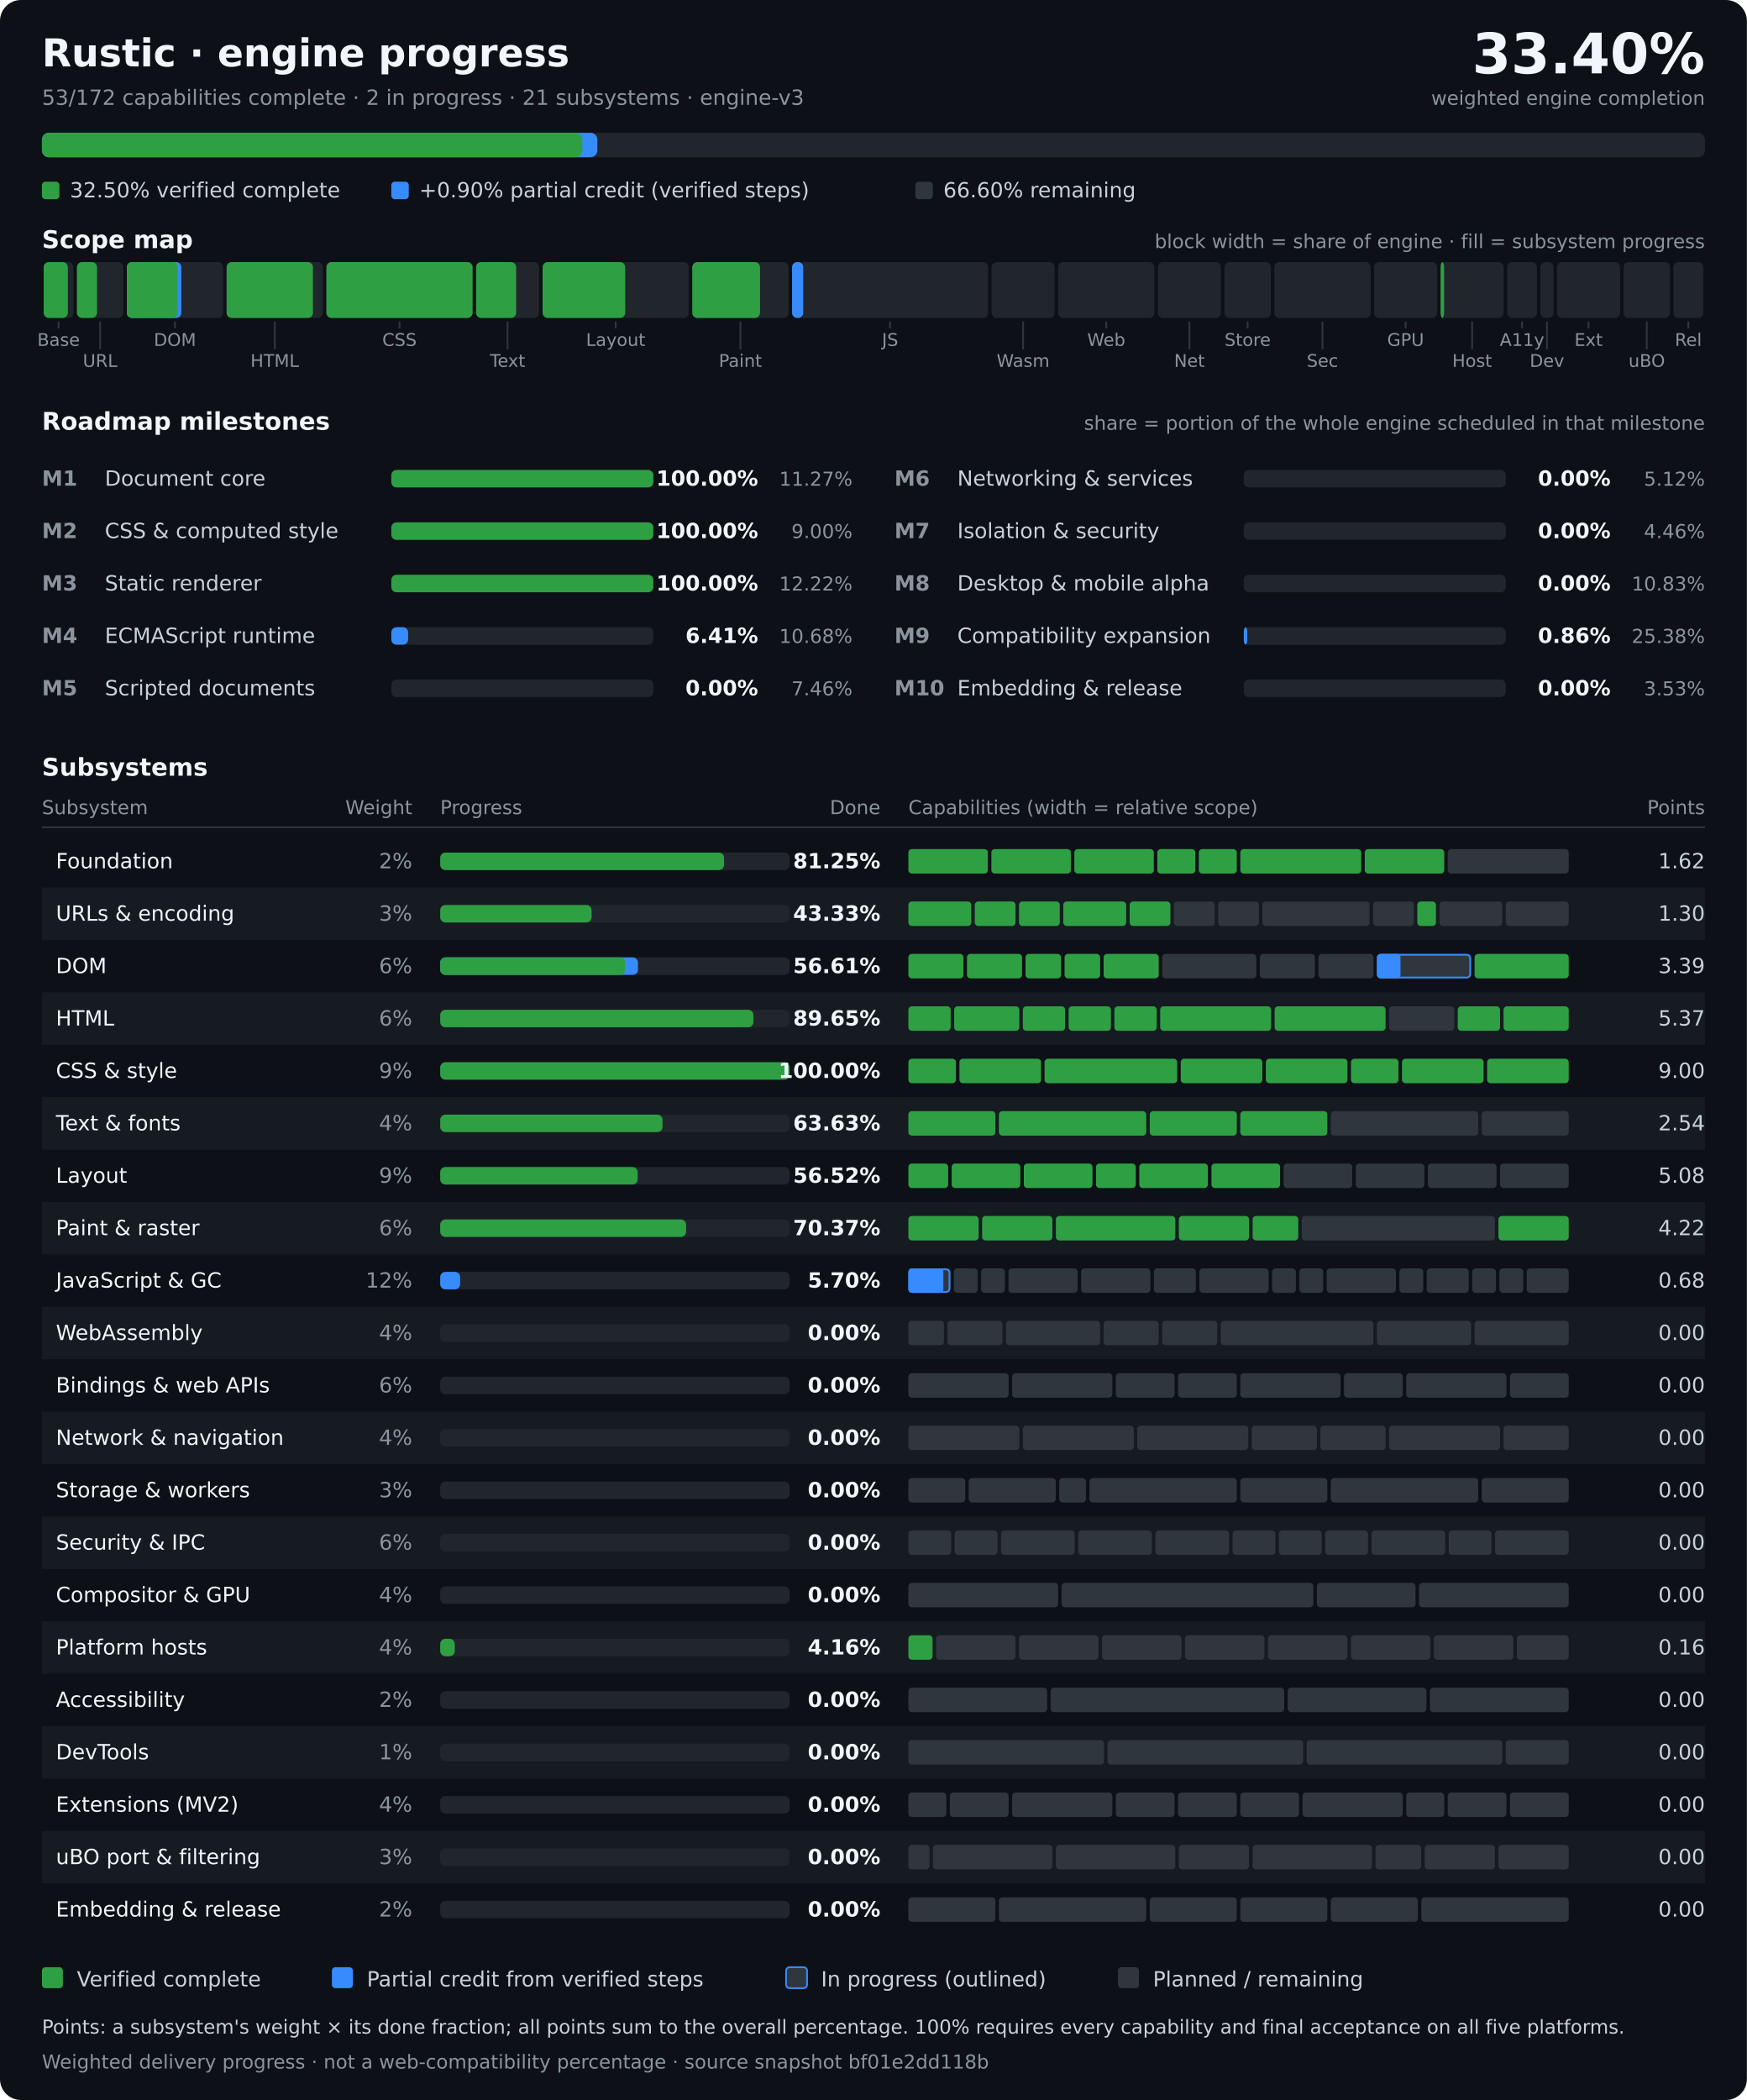
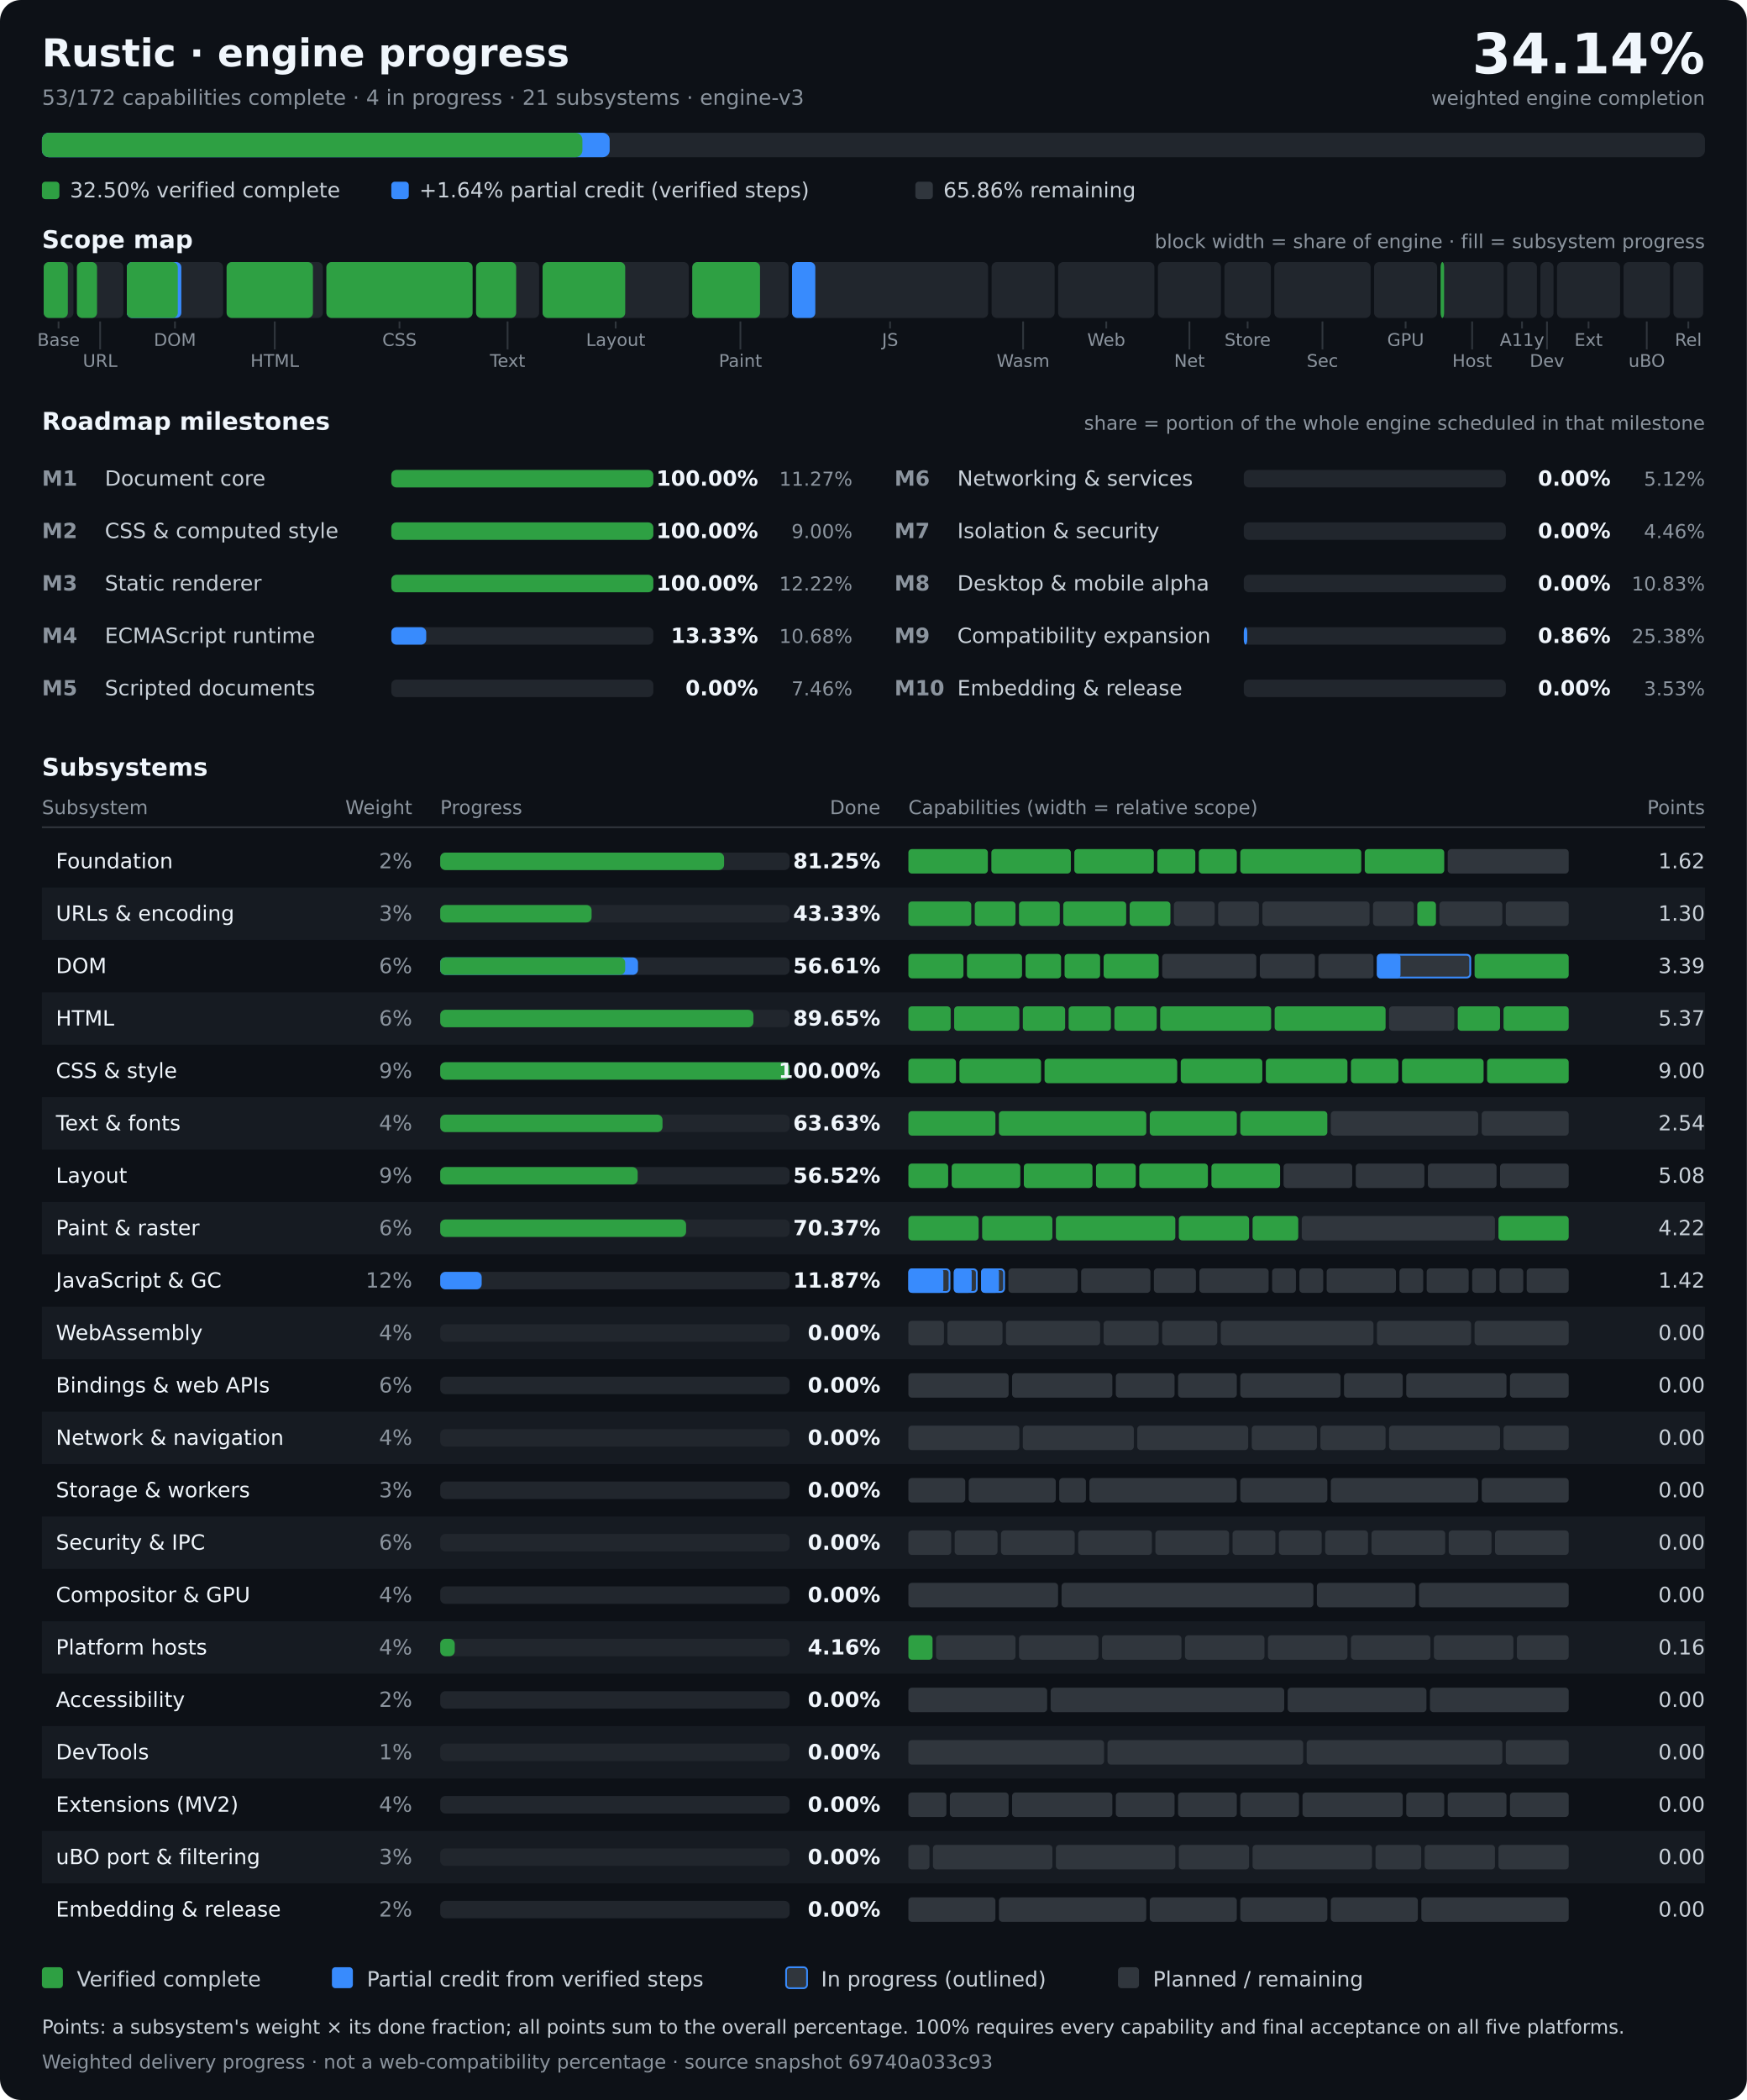
<svg xmlns="http://www.w3.org/2000/svg" width="1000" height="1202" viewBox="0 0 1000 1202" role="img" aria-labelledby="title desc">
  <rect width="1000" height="1202" rx="12" fill="#0d1117" />
  <g font-family="DejaVu Sans,Arial,sans-serif">
    <text x="24.00" y="38" fill="#f0f6fc" font-size="22" font-weight="700">Rustic · engine progress</text>
-     <text x="24.00" y="60" fill="#8b949e" font-size="12">53/172 capabilities complete · 2 in progress · 21 subsystems · engine-v3</text>
-     <text x="976.00" y="42" fill="#f0f6fc" font-size="32" text-anchor="end" font-weight="700">33.40%</text>
+     <text x="24.00" y="60" fill="#8b949e" font-size="12">53/172 capabilities complete · 4 in progress · 21 subsystems · engine-v3</text>
+     <text x="976.00" y="42" fill="#f0f6fc" font-size="32" text-anchor="end" font-weight="700">34.14%</text>
    <text x="976.00" y="60" fill="#8b949e" font-size="11" text-anchor="end">weighted engine completion</text>
    <rect x="24.00" y="76" width="952.00" height="14" rx="4" fill="#21262d" />
-     <rect x="24.00" y="76" width="317.97" height="14" rx="4" fill="#388bfd" />
+     <rect x="24.00" y="76" width="325.01" height="14" rx="4" fill="#388bfd" />
    <rect x="24.00" y="76" width="309.40" height="14" rx="4" fill="#2ea043" />
    <rect x="24" y="104" width="10" height="10" rx="2" fill="#2ea043" />
    <text x="40.00" y="113" fill="#c9d1d9" font-size="12">32.50% verified complete</text>
    <rect x="224" y="104" width="10" height="10" rx="2" fill="#388bfd" />
-     <text x="240.00" y="113" fill="#c9d1d9" font-size="12">+0.90% partial credit (verified steps)</text>
+     <text x="240.00" y="113" fill="#c9d1d9" font-size="12">+1.64% partial credit (verified steps)</text>
    <rect x="524" y="104" width="10" height="10" rx="2" fill="#30363d" />
-     <text x="540.00" y="113" fill="#c9d1d9" font-size="12">66.60% remaining</text>
+     <text x="540.00" y="113" fill="#c9d1d9" font-size="12">65.86% remaining</text>
    <text x="24.00" y="142" fill="#f0f6fc" font-size="14" font-weight="600">Scope map</text>
    <text x="976.00" y="142" fill="#8b949e" font-size="11" text-anchor="end">block width = share of engine · fill = subsystem progress</text>
    <g>
      <rect x="25.00" y="150" width="17.04" height="32" rx="3" fill="#21262d" />
      <rect x="25.00" y="150" width="13.84" height="32" rx="3" fill="#2ea043" />
      <rect x="33.02" y="184" width="1" height="4" fill="#30363d" />
      <text x="33.52" y="198" fill="#8b949e" font-size="10" text-anchor="middle">Base</text>
    </g>
    <g>
      <rect x="44.04" y="150" width="26.56" height="32" rx="3" fill="#21262d" />
      <rect x="44.04" y="150" width="11.51" height="32" rx="3" fill="#2ea043" />
      <rect x="56.82" y="184" width="1" height="16" fill="#30363d" />
      <text x="57.32" y="210" fill="#8b949e" font-size="10" text-anchor="middle">URL</text>
    </g>
    <g>
      <rect x="72.60" y="150" width="55.12" height="32" rx="3" fill="#21262d" />
      <rect x="72.60" y="150" width="31.20" height="32" rx="3" fill="#388bfd" />
      <rect x="72.60" y="150" width="29.18" height="32" rx="3" fill="#2ea043" />
      <rect x="99.66" y="184" width="1" height="4" fill="#30363d" />
      <text x="100.16" y="198" fill="#8b949e" font-size="10" text-anchor="middle">DOM</text>
    </g>
    <g>
      <rect x="129.72" y="150" width="55.12" height="32" rx="3" fill="#21262d" />
      <rect x="129.72" y="150" width="49.42" height="32" rx="3" fill="#2ea043" />
      <rect x="156.78" y="184" width="1" height="16" fill="#30363d" />
      <text x="157.28" y="210" fill="#8b949e" font-size="10" text-anchor="middle">HTML</text>
    </g>
    <g>
      <rect x="186.84" y="150" width="83.68" height="32" rx="3" fill="#21262d" />
      <rect x="186.84" y="150" width="83.68" height="32" rx="3" fill="#2ea043" />
      <rect x="228.18" y="184" width="1" height="4" fill="#30363d" />
      <text x="228.68" y="198" fill="#8b949e" font-size="10" text-anchor="middle">CSS</text>
    </g>
    <g>
      <rect x="272.52" y="150" width="36.08" height="32" rx="3" fill="#21262d" />
      <rect x="272.52" y="150" width="22.96" height="32" rx="3" fill="#2ea043" />
      <rect x="290.06" y="184" width="1" height="16" fill="#30363d" />
      <text x="290.56" y="210" fill="#8b949e" font-size="10" text-anchor="middle">Text</text>
    </g>
    <g>
      <rect x="310.60" y="150" width="83.68" height="32" rx="3" fill="#21262d" />
      <rect x="310.60" y="150" width="47.30" height="32" rx="3" fill="#2ea043" />
      <rect x="351.94" y="184" width="1" height="4" fill="#30363d" />
      <text x="352.44" y="198" fill="#8b949e" font-size="10" text-anchor="middle">Layout</text>
    </g>
    <g>
      <rect x="396.28" y="150" width="55.12" height="32" rx="3" fill="#21262d" />
      <rect x="396.28" y="150" width="38.79" height="32" rx="3" fill="#2ea043" />
      <rect x="423.34" y="184" width="1" height="16" fill="#30363d" />
      <text x="423.84" y="210" fill="#8b949e" font-size="10" text-anchor="middle">Paint</text>
    </g>
    <g>
      <rect x="453.40" y="150" width="112.24" height="32" rx="3" fill="#21262d" />
-       <rect x="453.40" y="150" width="6.40" height="32" rx="3" fill="#388bfd" />
+       <rect x="453.40" y="150" width="13.32" height="32" rx="3" fill="#388bfd" />
      <rect x="509.02" y="184" width="1" height="4" fill="#30363d" />
      <text x="509.52" y="198" fill="#8b949e" font-size="10" text-anchor="middle">JS</text>
    </g>
    <g>
      <rect x="567.64" y="150" width="36.08" height="32" rx="3" fill="#21262d" />
      <rect x="585.18" y="184" width="1" height="16" fill="#30363d" />
      <text x="585.68" y="210" fill="#8b949e" font-size="10" text-anchor="middle">Wasm</text>
    </g>
    <g>
      <rect x="605.72" y="150" width="55.12" height="32" rx="3" fill="#21262d" />
      <rect x="632.78" y="184" width="1" height="4" fill="#30363d" />
      <text x="633.28" y="198" fill="#8b949e" font-size="10" text-anchor="middle">Web</text>
    </g>
    <g>
      <rect x="662.84" y="150" width="36.08" height="32" rx="3" fill="#21262d" />
      <rect x="680.38" y="184" width="1" height="16" fill="#30363d" />
      <text x="680.88" y="210" fill="#8b949e" font-size="10" text-anchor="middle">Net</text>
    </g>
    <g>
      <rect x="700.92" y="150" width="26.56" height="32" rx="3" fill="#21262d" />
      <rect x="713.70" y="184" width="1" height="4" fill="#30363d" />
      <text x="714.20" y="198" fill="#8b949e" font-size="10" text-anchor="middle">Store</text>
    </g>
    <g>
      <rect x="729.48" y="150" width="55.12" height="32" rx="3" fill="#21262d" />
      <rect x="756.54" y="184" width="1" height="16" fill="#30363d" />
      <text x="757.04" y="210" fill="#8b949e" font-size="10" text-anchor="middle">Sec</text>
    </g>
    <g>
      <rect x="786.60" y="150" width="36.08" height="32" rx="3" fill="#21262d" />
      <rect x="804.14" y="184" width="1" height="4" fill="#30363d" />
      <text x="804.64" y="198" fill="#8b949e" font-size="10" text-anchor="middle">GPU</text>
    </g>
    <g>
      <rect x="824.68" y="150" width="36.08" height="32" rx="3" fill="#21262d" />
      <rect x="824.68" y="150" width="2.00" height="32" rx="3" fill="#2ea043" />
      <rect x="842.22" y="184" width="1" height="16" fill="#30363d" />
      <text x="842.72" y="210" fill="#8b949e" font-size="10" text-anchor="middle">Host</text>
    </g>
    <g>
      <rect x="862.76" y="150" width="17.04" height="32" rx="3" fill="#21262d" />
      <rect x="870.78" y="184" width="1" height="4" fill="#30363d" />
      <text x="871.28" y="198" fill="#8b949e" font-size="10" text-anchor="middle">A11y</text>
    </g>
    <g>
      <rect x="881.80" y="150" width="7.52" height="32" rx="3" fill="#21262d" />
      <rect x="885.06" y="184" width="1" height="16" fill="#30363d" />
      <text x="885.56" y="210" fill="#8b949e" font-size="10" text-anchor="middle">Dev</text>
    </g>
    <g>
      <rect x="891.32" y="150" width="36.08" height="32" rx="3" fill="#21262d" />
      <rect x="908.86" y="184" width="1" height="4" fill="#30363d" />
      <text x="909.36" y="198" fill="#8b949e" font-size="10" text-anchor="middle">Ext</text>
    </g>
    <g>
      <rect x="929.40" y="150" width="26.56" height="32" rx="3" fill="#21262d" />
      <rect x="942.18" y="184" width="1" height="16" fill="#30363d" />
      <text x="942.68" y="210" fill="#8b949e" font-size="10" text-anchor="middle">uBO</text>
    </g>
    <g>
      <rect x="957.96" y="150" width="17.04" height="32" rx="3" fill="#21262d" />
      <rect x="965.98" y="184" width="1" height="4" fill="#30363d" />
      <text x="966.48" y="198" fill="#8b949e" font-size="10" text-anchor="middle">Rel</text>
    </g>
    <text x="24.00" y="246" fill="#f0f6fc" font-size="14" font-weight="600">Roadmap milestones</text>
    <text x="976.00" y="246" fill="#8b949e" font-size="11" text-anchor="end">share = portion of the whole engine scheduled in that milestone</text>
    <g>
      <text x="24.00" y="278" fill="#8b949e" font-size="12" font-weight="600">M1</text>
      <text x="60.00" y="278" fill="#c9d1d9" font-size="12">Document core</text>
      <rect x="224.00" y="269" width="150.00" height="10" rx="3" fill="#21262d" />
      <rect x="224.00" y="269" width="150.00" height="10" rx="3" fill="#2ea043" />
      <text x="434.00" y="278" fill="#f0f6fc" font-size="12" text-anchor="end" font-weight="600">100.00%</text>
      <text x="488.00" y="278" fill="#8b949e" font-size="11" text-anchor="end">11.27%</text>
    </g>
    <g>
      <text x="24.00" y="308" fill="#8b949e" font-size="12" font-weight="600">M2</text>
      <text x="60.00" y="308" fill="#c9d1d9" font-size="12">CSS &amp; computed style</text>
      <rect x="224.00" y="299" width="150.00" height="10" rx="3" fill="#21262d" />
      <rect x="224.00" y="299" width="150.00" height="10" rx="3" fill="#2ea043" />
      <text x="434.00" y="308" fill="#f0f6fc" font-size="12" text-anchor="end" font-weight="600">100.00%</text>
      <text x="488.00" y="308" fill="#8b949e" font-size="11" text-anchor="end">9.00%</text>
    </g>
    <g>
      <text x="24.00" y="338" fill="#8b949e" font-size="12" font-weight="600">M3</text>
      <text x="60.00" y="338" fill="#c9d1d9" font-size="12">Static renderer</text>
      <rect x="224.00" y="329" width="150.00" height="10" rx="3" fill="#21262d" />
      <rect x="224.00" y="329" width="150.00" height="10" rx="3" fill="#2ea043" />
      <text x="434.00" y="338" fill="#f0f6fc" font-size="12" text-anchor="end" font-weight="600">100.00%</text>
      <text x="488.00" y="338" fill="#8b949e" font-size="11" text-anchor="end">12.22%</text>
    </g>
    <g>
      <text x="24.00" y="368" fill="#8b949e" font-size="12" font-weight="600">M4</text>
      <text x="60.00" y="368" fill="#c9d1d9" font-size="12">ECMAScript runtime</text>
      <rect x="224.00" y="359" width="150.00" height="10" rx="3" fill="#21262d" />
-       <rect x="224.00" y="359" width="9.62" height="10" rx="3" fill="#388bfd" />
-       <text x="434.00" y="368" fill="#f0f6fc" font-size="12" text-anchor="end" font-weight="600">6.41%</text>
+       <rect x="224.00" y="359" width="20.00" height="10" rx="3" fill="#388bfd" />
+       <text x="434.00" y="368" fill="#f0f6fc" font-size="12" text-anchor="end" font-weight="600">13.33%</text>
      <text x="488.00" y="368" fill="#8b949e" font-size="11" text-anchor="end">10.68%</text>
    </g>
    <g>
      <text x="24.00" y="398" fill="#8b949e" font-size="12" font-weight="600">M5</text>
      <text x="60.00" y="398" fill="#c9d1d9" font-size="12">Scripted documents</text>
      <rect x="224.00" y="389" width="150.00" height="10" rx="3" fill="#21262d" />
      <text x="434.00" y="398" fill="#f0f6fc" font-size="12" text-anchor="end" font-weight="600">0.00%</text>
      <text x="488.00" y="398" fill="#8b949e" font-size="11" text-anchor="end">7.46%</text>
    </g>
    <g>
      <text x="512.00" y="278" fill="#8b949e" font-size="12" font-weight="600">M6</text>
      <text x="548.00" y="278" fill="#c9d1d9" font-size="12">Networking &amp; services</text>
      <rect x="712.00" y="269" width="150.00" height="10" rx="3" fill="#21262d" />
      <text x="922.00" y="278" fill="#f0f6fc" font-size="12" text-anchor="end" font-weight="600">0.00%</text>
      <text x="976.00" y="278" fill="#8b949e" font-size="11" text-anchor="end">5.12%</text>
    </g>
    <g>
      <text x="512.00" y="308" fill="#8b949e" font-size="12" font-weight="600">M7</text>
      <text x="548.00" y="308" fill="#c9d1d9" font-size="12">Isolation &amp; security</text>
      <rect x="712.00" y="299" width="150.00" height="10" rx="3" fill="#21262d" />
      <text x="922.00" y="308" fill="#f0f6fc" font-size="12" text-anchor="end" font-weight="600">0.00%</text>
      <text x="976.00" y="308" fill="#8b949e" font-size="11" text-anchor="end">4.46%</text>
    </g>
    <g>
      <text x="512.00" y="338" fill="#8b949e" font-size="12" font-weight="600">M8</text>
      <text x="548.00" y="338" fill="#c9d1d9" font-size="12">Desktop &amp; mobile alpha</text>
      <rect x="712.00" y="329" width="150.00" height="10" rx="3" fill="#21262d" />
      <text x="922.00" y="338" fill="#f0f6fc" font-size="12" text-anchor="end" font-weight="600">0.00%</text>
      <text x="976.00" y="338" fill="#8b949e" font-size="11" text-anchor="end">10.83%</text>
    </g>
    <g>
      <text x="512.00" y="368" fill="#8b949e" font-size="12" font-weight="600">M9</text>
      <text x="548.00" y="368" fill="#c9d1d9" font-size="12">Compatibility expansion</text>
      <rect x="712.00" y="359" width="150.00" height="10" rx="3" fill="#21262d" />
      <rect x="712.00" y="359" width="2.00" height="10" rx="3" fill="#388bfd" />
      <text x="922.00" y="368" fill="#f0f6fc" font-size="12" text-anchor="end" font-weight="600">0.86%</text>
      <text x="976.00" y="368" fill="#8b949e" font-size="11" text-anchor="end">25.38%</text>
    </g>
    <g>
      <text x="512.00" y="398" fill="#8b949e" font-size="12" font-weight="600">M10</text>
      <text x="548.00" y="398" fill="#c9d1d9" font-size="12">Embedding &amp; release</text>
      <rect x="712.00" y="389" width="150.00" height="10" rx="3" fill="#21262d" />
      <text x="922.00" y="398" fill="#f0f6fc" font-size="12" text-anchor="end" font-weight="600">0.00%</text>
      <text x="976.00" y="398" fill="#8b949e" font-size="11" text-anchor="end">3.53%</text>
    </g>
    <text x="24.00" y="444" fill="#f0f6fc" font-size="14" font-weight="600">Subsystems</text>
    <text x="24.00" y="466" fill="#8b949e" font-size="11">Subsystem</text>
    <text x="236.00" y="466" fill="#8b949e" font-size="11" text-anchor="end">Weight</text>
    <text x="252.00" y="466" fill="#8b949e" font-size="11">Progress</text>
    <text x="504.00" y="466" fill="#8b949e" font-size="11" text-anchor="end">Done</text>
    <text x="520.00" y="466" fill="#8b949e" font-size="11">Capabilities (width = relative scope)</text>
    <text x="976.00" y="466" fill="#8b949e" font-size="11" text-anchor="end">Points</text>
    <rect x="24" y="473" width="952" height="1" fill="#30363d" />
    <g>
      <text x="32.00" y="497" fill="#f0f6fc" font-size="12">Foundation</text>
      <text x="236.00" y="497" fill="#8b949e" font-size="12" text-anchor="end">2%</text>
      <rect x="252.00" y="488" width="200.00" height="10" rx="3" fill="#21262d" />
      <rect x="252.00" y="488" width="162.50" height="10" rx="3" fill="#2ea043" />
      <text x="504.00" y="497" fill="#f0f6fc" font-size="12" text-anchor="end" font-weight="600">81.25%</text>
      <g>
        <rect x="520.00" y="486" width="45.50" height="14" rx="2" fill="#2ea043" />
      </g>
      <g>
        <rect x="567.50" y="486" width="45.50" height="14" rx="2" fill="#2ea043" />
      </g>
      <g>
        <rect x="615.00" y="486" width="45.50" height="14" rx="2" fill="#2ea043" />
      </g>
      <g>
        <rect x="662.50" y="486" width="21.75" height="14" rx="2" fill="#2ea043" />
      </g>
      <g>
        <rect x="686.25" y="486" width="21.75" height="14" rx="2" fill="#2ea043" />
      </g>
      <g>
        <rect x="710.00" y="486" width="69.25" height="14" rx="2" fill="#2ea043" />
      </g>
      <g>
        <rect x="781.25" y="486" width="45.50" height="14" rx="2" fill="#2ea043" />
      </g>
      <g>
        <rect x="828.75" y="486" width="69.25" height="14" rx="2" fill="#30363d" />
      </g>
      <text x="976.00" y="497" fill="#c9d1d9" font-size="12" text-anchor="end">1.62</text>
    </g>
    <g>
      <rect x="24" y="508" width="952" height="30" fill="#161b22" />
      <text x="32.00" y="527" fill="#f0f6fc" font-size="12">URLs &amp; encoding</text>
      <text x="236.00" y="527" fill="#8b949e" font-size="12" text-anchor="end">3%</text>
      <rect x="252.00" y="518" width="200.00" height="10" rx="3" fill="#21262d" />
      <rect x="252.00" y="518" width="86.66" height="10" rx="3" fill="#2ea043" />
      <text x="504.00" y="527" fill="#f0f6fc" font-size="12" text-anchor="end" font-weight="600">43.33%</text>
      <g>
        <rect x="520.00" y="516" width="36.00" height="14" rx="2" fill="#2ea043" />
      </g>
      <g>
        <rect x="558.00" y="516" width="23.33" height="14" rx="2" fill="#2ea043" />
      </g>
      <g>
        <rect x="583.33" y="516" width="23.33" height="14" rx="2" fill="#2ea043" />
      </g>
      <g>
        <rect x="608.67" y="516" width="36.00" height="14" rx="2" fill="#2ea043" />
      </g>
      <g>
        <rect x="646.67" y="516" width="23.33" height="14" rx="2" fill="#2ea043" />
      </g>
      <g>
        <rect x="672.00" y="516" width="23.33" height="14" rx="2" fill="#30363d" />
      </g>
      <g>
        <rect x="697.33" y="516" width="23.33" height="14" rx="2" fill="#30363d" />
      </g>
      <g>
        <rect x="722.67" y="516" width="61.33" height="14" rx="2" fill="#30363d" />
      </g>
      <g>
        <rect x="786.00" y="516" width="23.33" height="14" rx="2" fill="#30363d" />
      </g>
      <g>
        <rect x="811.33" y="516" width="10.67" height="14" rx="2" fill="#2ea043" />
      </g>
      <g>
        <rect x="824.00" y="516" width="36.00" height="14" rx="2" fill="#30363d" />
      </g>
      <g>
        <rect x="862.00" y="516" width="36.00" height="14" rx="2" fill="#30363d" />
      </g>
      <text x="976.00" y="527" fill="#c9d1d9" font-size="12" text-anchor="end">1.30</text>
    </g>
    <g>
      <text x="32.00" y="557" fill="#f0f6fc" font-size="12">DOM</text>
      <text x="236.00" y="557" fill="#8b949e" font-size="12" text-anchor="end">6%</text>
      <rect x="252.00" y="548" width="200.00" height="10" rx="3" fill="#21262d" />
      <rect x="252.00" y="548" width="113.22" height="10" rx="3" fill="#388bfd" />
      <rect x="252.00" y="548" width="105.88" height="10" rx="3" fill="#2ea043" />
      <text x="504.00" y="557" fill="#f0f6fc" font-size="12" text-anchor="end" font-weight="600">56.61%</text>
      <g>
        <rect x="520.00" y="546" width="31.53" height="14" rx="2" fill="#2ea043" />
      </g>
      <g>
        <rect x="553.53" y="546" width="31.53" height="14" rx="2" fill="#2ea043" />
      </g>
      <g>
        <rect x="587.06" y="546" width="20.35" height="14" rx="2" fill="#2ea043" />
      </g>
      <g>
        <rect x="609.41" y="546" width="20.35" height="14" rx="2" fill="#2ea043" />
      </g>
      <g>
        <rect x="631.76" y="546" width="31.53" height="14" rx="2" fill="#2ea043" />
      </g>
      <g>
        <rect x="665.29" y="546" width="53.88" height="14" rx="2" fill="#30363d" />
      </g>
      <g>
        <rect x="721.18" y="546" width="31.53" height="14" rx="2" fill="#30363d" />
      </g>
      <g>
        <rect x="754.71" y="546" width="31.53" height="14" rx="2" fill="#30363d" />
      </g>
      <g>
        <rect x="788.24" y="546" width="53.88" height="14" rx="2" fill="#30363d" />
        <rect x="788.24" y="546" width="13.47" height="14" rx="2" fill="#388bfd" />
        <rect x="788.74" y="546.5" width="52.88" height="13" rx="2" fill="none" stroke="#388bfd" />
      </g>
      <g>
        <rect x="844.12" y="546" width="53.88" height="14" rx="2" fill="#2ea043" />
      </g>
      <text x="976.00" y="557" fill="#c9d1d9" font-size="12" text-anchor="end">3.39</text>
    </g>
    <g>
      <rect x="24" y="568" width="952" height="30" fill="#161b22" />
      <text x="32.00" y="587" fill="#f0f6fc" font-size="12">HTML</text>
      <text x="236.00" y="587" fill="#8b949e" font-size="12" text-anchor="end">6%</text>
      <rect x="252.00" y="578" width="200.00" height="10" rx="3" fill="#21262d" />
      <rect x="252.00" y="578" width="179.30" height="10" rx="3" fill="#2ea043" />
      <text x="504.00" y="587" fill="#f0f6fc" font-size="12" text-anchor="end" font-weight="600">89.65%</text>
      <g>
        <rect x="520.00" y="576" width="24.21" height="14" rx="2" fill="#2ea043" />
      </g>
      <g>
        <rect x="546.21" y="576" width="37.31" height="14" rx="2" fill="#2ea043" />
      </g>
      <g>
        <rect x="585.52" y="576" width="24.21" height="14" rx="2" fill="#2ea043" />
      </g>
      <g>
        <rect x="611.72" y="576" width="24.21" height="14" rx="2" fill="#2ea043" />
      </g>
      <g>
        <rect x="637.93" y="576" width="24.21" height="14" rx="2" fill="#2ea043" />
      </g>
      <g>
        <rect x="664.14" y="576" width="63.52" height="14" rx="2" fill="#2ea043" />
      </g>
      <g>
        <rect x="729.66" y="576" width="63.52" height="14" rx="2" fill="#2ea043" />
      </g>
      <g>
        <rect x="795.17" y="576" width="37.31" height="14" rx="2" fill="#30363d" />
      </g>
      <g>
        <rect x="834.48" y="576" width="24.21" height="14" rx="2" fill="#2ea043" />
      </g>
      <g>
        <rect x="860.69" y="576" width="37.31" height="14" rx="2" fill="#2ea043" />
      </g>
      <text x="976.00" y="587" fill="#c9d1d9" font-size="12" text-anchor="end">5.37</text>
    </g>
    <g>
      <text x="32.00" y="617" fill="#f0f6fc" font-size="12">CSS &amp; style</text>
      <text x="236.00" y="617" fill="#8b949e" font-size="12" text-anchor="end">9%</text>
      <rect x="252.00" y="608" width="200.00" height="10" rx="3" fill="#21262d" />
      <rect x="252.00" y="608" width="200.00" height="10" rx="3" fill="#2ea043" />
      <text x="504.00" y="617" fill="#f0f6fc" font-size="12" text-anchor="end" font-weight="600">100.00%</text>
      <g>
        <rect x="520.00" y="606" width="27.23" height="14" rx="2" fill="#2ea043" />
      </g>
      <g>
        <rect x="549.23" y="606" width="46.72" height="14" rx="2" fill="#2ea043" />
      </g>
      <g>
        <rect x="597.95" y="606" width="75.95" height="14" rx="2" fill="#2ea043" />
      </g>
      <g>
        <rect x="675.90" y="606" width="46.72" height="14" rx="2" fill="#2ea043" />
      </g>
      <g>
        <rect x="724.62" y="606" width="46.72" height="14" rx="2" fill="#2ea043" />
      </g>
      <g>
        <rect x="773.33" y="606" width="27.23" height="14" rx="2" fill="#2ea043" />
      </g>
      <g>
        <rect x="802.56" y="606" width="46.72" height="14" rx="2" fill="#2ea043" />
      </g>
      <g>
        <rect x="851.28" y="606" width="46.72" height="14" rx="2" fill="#2ea043" />
      </g>
      <text x="976.00" y="617" fill="#c9d1d9" font-size="12" text-anchor="end">9.00</text>
    </g>
    <g>
      <rect x="24" y="628" width="952" height="30" fill="#161b22" />
      <text x="32.00" y="647" fill="#f0f6fc" font-size="12">Text &amp; fonts</text>
      <text x="236.00" y="647" fill="#8b949e" font-size="12" text-anchor="end">4%</text>
      <rect x="252.00" y="638" width="200.00" height="10" rx="3" fill="#21262d" />
      <rect x="252.00" y="638" width="127.26" height="10" rx="3" fill="#2ea043" />
      <text x="504.00" y="647" fill="#f0f6fc" font-size="12" text-anchor="end" font-weight="600">63.63%</text>
      <g>
        <rect x="520.00" y="636" width="49.82" height="14" rx="2" fill="#2ea043" />
      </g>
      <g>
        <rect x="571.82" y="636" width="84.36" height="14" rx="2" fill="#2ea043" />
      </g>
      <g>
        <rect x="658.18" y="636" width="49.82" height="14" rx="2" fill="#2ea043" />
      </g>
      <g>
        <rect x="710.00" y="636" width="49.82" height="14" rx="2" fill="#2ea043" />
      </g>
      <g>
        <rect x="761.82" y="636" width="84.36" height="14" rx="2" fill="#30363d" />
      </g>
      <g>
        <rect x="848.18" y="636" width="49.82" height="14" rx="2" fill="#30363d" />
      </g>
      <text x="976.00" y="647" fill="#c9d1d9" font-size="12" text-anchor="end">2.54</text>
    </g>
    <g>
      <text x="32.00" y="677" fill="#f0f6fc" font-size="12">Layout</text>
      <text x="236.00" y="677" fill="#8b949e" font-size="12" text-anchor="end">9%</text>
      <rect x="252.00" y="668" width="200.00" height="10" rx="3" fill="#21262d" />
      <rect x="252.00" y="668" width="113.04" height="10" rx="3" fill="#2ea043" />
      <text x="504.00" y="677" fill="#f0f6fc" font-size="12" text-anchor="end" font-weight="600">56.52%</text>
      <g>
        <rect x="520.00" y="666" width="22.78" height="14" rx="2" fill="#2ea043" />
      </g>
      <g>
        <rect x="544.78" y="666" width="39.30" height="14" rx="2" fill="#2ea043" />
      </g>
      <g>
        <rect x="586.09" y="666" width="39.30" height="14" rx="2" fill="#2ea043" />
      </g>
      <g>
        <rect x="627.39" y="666" width="22.78" height="14" rx="2" fill="#2ea043" />
      </g>
      <g>
        <rect x="652.17" y="666" width="39.30" height="14" rx="2" fill="#2ea043" />
      </g>
      <g>
        <rect x="693.48" y="666" width="39.30" height="14" rx="2" fill="#2ea043" />
      </g>
      <g>
        <rect x="734.78" y="666" width="39.30" height="14" rx="2" fill="#30363d" />
      </g>
      <g>
        <rect x="776.09" y="666" width="39.30" height="14" rx="2" fill="#30363d" />
      </g>
      <g>
        <rect x="817.39" y="666" width="39.30" height="14" rx="2" fill="#30363d" />
      </g>
      <g>
        <rect x="858.70" y="666" width="39.30" height="14" rx="2" fill="#30363d" />
      </g>
      <text x="976.00" y="677" fill="#c9d1d9" font-size="12" text-anchor="end">5.08</text>
    </g>
    <g>
      <rect x="24" y="688" width="952" height="30" fill="#161b22" />
      <text x="32.00" y="707" fill="#f0f6fc" font-size="12">Paint &amp; raster</text>
      <text x="236.00" y="707" fill="#8b949e" font-size="12" text-anchor="end">6%</text>
      <rect x="252.00" y="698" width="200.00" height="10" rx="3" fill="#21262d" />
      <rect x="252.00" y="698" width="140.74" height="10" rx="3" fill="#2ea043" />
      <text x="504.00" y="707" fill="#f0f6fc" font-size="12" text-anchor="end" font-weight="600">70.37%</text>
      <g>
        <rect x="520.00" y="696" width="40.22" height="14" rx="2" fill="#2ea043" />
      </g>
      <g>
        <rect x="562.22" y="696" width="40.22" height="14" rx="2" fill="#2ea043" />
      </g>
      <g>
        <rect x="604.44" y="696" width="68.37" height="14" rx="2" fill="#2ea043" />
      </g>
      <g>
        <rect x="674.81" y="696" width="40.22" height="14" rx="2" fill="#2ea043" />
      </g>
      <g>
        <rect x="717.04" y="696" width="26.15" height="14" rx="2" fill="#2ea043" />
      </g>
      <g>
        <rect x="745.19" y="696" width="110.59" height="14" rx="2" fill="#30363d" />
      </g>
      <g>
        <rect x="857.78" y="696" width="40.22" height="14" rx="2" fill="#2ea043" />
      </g>
      <text x="976.00" y="707" fill="#c9d1d9" font-size="12" text-anchor="end">4.22</text>
    </g>
    <g>
      <text x="32.00" y="737" fill="#f0f6fc" font-size="12">JavaScript &amp; GC</text>
      <text x="236.00" y="737" fill="#8b949e" font-size="12" text-anchor="end">12%</text>
      <rect x="252.00" y="728" width="200.00" height="10" rx="3" fill="#21262d" />
-       <rect x="252.00" y="728" width="11.40" height="10" rx="3" fill="#388bfd" />
-       <text x="504.00" y="737" fill="#f0f6fc" font-size="12" text-anchor="end" font-weight="600">5.70%</text>
+       <rect x="252.00" y="728" width="23.74" height="10" rx="3" fill="#388bfd" />
+       <text x="504.00" y="737" fill="#f0f6fc" font-size="12" text-anchor="end" font-weight="600">11.87%</text>
      <g>
        <rect x="520.00" y="726" width="24.03" height="14" rx="2" fill="#30363d" />
        <rect x="520.00" y="726" width="20.02" height="14" rx="2" fill="#388bfd" />
        <rect x="520.50" y="726.5" width="23.03" height="13" rx="2" fill="none" stroke="#388bfd" />
      </g>
      <g>
        <rect x="546.03" y="726" width="13.62" height="14" rx="2" fill="#30363d" />
+         <rect x="546.03" y="726" width="10.21" height="14" rx="2" fill="#388bfd" />
+         <rect x="546.53" y="726.5" width="12.62" height="13" rx="2" fill="none" stroke="#388bfd" />
      </g>
      <g>
        <rect x="561.64" y="726" width="13.62" height="14" rx="2" fill="#30363d" />
+         <rect x="561.64" y="726" width="10.21" height="14" rx="2" fill="#388bfd" />
+         <rect x="562.14" y="726.5" width="12.62" height="13" rx="2" fill="none" stroke="#388bfd" />
      </g>
      <g>
        <rect x="577.26" y="726" width="39.64" height="14" rx="2" fill="#30363d" />
      </g>
      <g>
        <rect x="618.90" y="726" width="39.64" height="14" rx="2" fill="#30363d" />
      </g>
      <g>
        <rect x="660.55" y="726" width="24.03" height="14" rx="2" fill="#30363d" />
      </g>
      <g>
        <rect x="686.58" y="726" width="39.64" height="14" rx="2" fill="#30363d" />
      </g>
      <g>
        <rect x="728.22" y="726" width="13.62" height="14" rx="2" fill="#30363d" />
      </g>
      <g>
        <rect x="743.84" y="726" width="13.62" height="14" rx="2" fill="#30363d" />
      </g>
      <g>
        <rect x="759.45" y="726" width="39.64" height="14" rx="2" fill="#30363d" />
      </g>
      <g>
        <rect x="801.10" y="726" width="13.62" height="14" rx="2" fill="#30363d" />
      </g>
      <g>
        <rect x="816.71" y="726" width="24.03" height="14" rx="2" fill="#30363d" />
      </g>
      <g>
        <rect x="842.74" y="726" width="13.62" height="14" rx="2" fill="#30363d" />
      </g>
      <g>
        <rect x="858.36" y="726" width="13.62" height="14" rx="2" fill="#30363d" />
      </g>
      <g>
        <rect x="873.97" y="726" width="24.03" height="14" rx="2" fill="#30363d" />
      </g>
-       <text x="976.00" y="737" fill="#c9d1d9" font-size="12" text-anchor="end">0.68</text>
+       <text x="976.00" y="737" fill="#c9d1d9" font-size="12" text-anchor="end">1.42</text>
    </g>
    <g>
      <rect x="24" y="748" width="952" height="30" fill="#161b22" />
      <text x="32.00" y="767" fill="#f0f6fc" font-size="12">WebAssembly</text>
      <text x="236.00" y="767" fill="#8b949e" font-size="12" text-anchor="end">4%</text>
      <rect x="252.00" y="758" width="200.00" height="10" rx="3" fill="#21262d" />
      <text x="504.00" y="767" fill="#f0f6fc" font-size="12" text-anchor="end" font-weight="600">0.00%</text>
      <g>
        <rect x="520.00" y="756" width="20.35" height="14" rx="2" fill="#30363d" />
      </g>
      <g>
        <rect x="542.35" y="756" width="31.53" height="14" rx="2" fill="#30363d" />
      </g>
      <g>
        <rect x="575.88" y="756" width="53.88" height="14" rx="2" fill="#30363d" />
      </g>
      <g>
        <rect x="631.76" y="756" width="31.53" height="14" rx="2" fill="#30363d" />
      </g>
      <g>
        <rect x="665.29" y="756" width="31.53" height="14" rx="2" fill="#30363d" />
      </g>
      <g>
        <rect x="698.82" y="756" width="87.41" height="14" rx="2" fill="#30363d" />
      </g>
      <g>
        <rect x="788.24" y="756" width="53.88" height="14" rx="2" fill="#30363d" />
      </g>
      <g>
        <rect x="844.12" y="756" width="53.88" height="14" rx="2" fill="#30363d" />
      </g>
      <text x="976.00" y="767" fill="#c9d1d9" font-size="12" text-anchor="end">0.00</text>
    </g>
    <g>
      <text x="32.00" y="797" fill="#f0f6fc" font-size="12">Bindings &amp; web APIs</text>
      <text x="236.00" y="797" fill="#8b949e" font-size="12" text-anchor="end">6%</text>
      <rect x="252.00" y="788" width="200.00" height="10" rx="3" fill="#21262d" />
      <text x="504.00" y="797" fill="#f0f6fc" font-size="12" text-anchor="end" font-weight="600">0.00%</text>
      <g>
        <rect x="520.00" y="786" width="57.38" height="14" rx="2" fill="#30363d" />
      </g>
      <g>
        <rect x="579.38" y="786" width="57.38" height="14" rx="2" fill="#30363d" />
      </g>
      <g>
        <rect x="638.75" y="786" width="33.62" height="14" rx="2" fill="#30363d" />
      </g>
      <g>
        <rect x="674.38" y="786" width="33.62" height="14" rx="2" fill="#30363d" />
      </g>
      <g>
        <rect x="710.00" y="786" width="57.38" height="14" rx="2" fill="#30363d" />
      </g>
      <g>
        <rect x="769.38" y="786" width="33.62" height="14" rx="2" fill="#30363d" />
      </g>
      <g>
        <rect x="805.00" y="786" width="57.38" height="14" rx="2" fill="#30363d" />
      </g>
      <g>
        <rect x="864.38" y="786" width="33.62" height="14" rx="2" fill="#30363d" />
      </g>
      <text x="976.00" y="797" fill="#c9d1d9" font-size="12" text-anchor="end">0.00</text>
    </g>
    <g>
      <rect x="24" y="808" width="952" height="30" fill="#161b22" />
      <text x="32.00" y="827" fill="#f0f6fc" font-size="12">Network &amp; navigation</text>
      <text x="236.00" y="827" fill="#8b949e" font-size="12" text-anchor="end">4%</text>
      <rect x="252.00" y="818" width="200.00" height="10" rx="3" fill="#21262d" />
      <text x="504.00" y="827" fill="#f0f6fc" font-size="12" text-anchor="end" font-weight="600">0.00%</text>
      <g>
        <rect x="520.00" y="816" width="63.52" height="14" rx="2" fill="#30363d" />
      </g>
      <g>
        <rect x="585.52" y="816" width="63.52" height="14" rx="2" fill="#30363d" />
      </g>
      <g>
        <rect x="651.03" y="816" width="63.52" height="14" rx="2" fill="#30363d" />
      </g>
      <g>
        <rect x="716.55" y="816" width="37.31" height="14" rx="2" fill="#30363d" />
      </g>
      <g>
        <rect x="755.86" y="816" width="37.31" height="14" rx="2" fill="#30363d" />
      </g>
      <g>
        <rect x="795.17" y="816" width="63.52" height="14" rx="2" fill="#30363d" />
      </g>
      <g>
        <rect x="860.69" y="816" width="37.31" height="14" rx="2" fill="#30363d" />
      </g>
      <text x="976.00" y="827" fill="#c9d1d9" font-size="12" text-anchor="end">0.00</text>
    </g>
    <g>
      <text x="32.00" y="857" fill="#f0f6fc" font-size="12">Storage &amp; workers</text>
      <text x="236.00" y="857" fill="#8b949e" font-size="12" text-anchor="end">3%</text>
      <rect x="252.00" y="848" width="200.00" height="10" rx="3" fill="#21262d" />
      <text x="504.00" y="857" fill="#f0f6fc" font-size="12" text-anchor="end" font-weight="600">0.00%</text>
      <g>
        <rect x="520.00" y="846" width="32.55" height="14" rx="2" fill="#30363d" />
      </g>
      <g>
        <rect x="554.55" y="846" width="49.82" height="14" rx="2" fill="#30363d" />
      </g>
      <g>
        <rect x="606.36" y="846" width="15.27" height="14" rx="2" fill="#30363d" />
      </g>
      <g>
        <rect x="623.64" y="846" width="84.36" height="14" rx="2" fill="#30363d" />
      </g>
      <g>
        <rect x="710.00" y="846" width="49.82" height="14" rx="2" fill="#30363d" />
      </g>
      <g>
        <rect x="761.82" y="846" width="84.36" height="14" rx="2" fill="#30363d" />
      </g>
      <g>
        <rect x="848.18" y="846" width="49.82" height="14" rx="2" fill="#30363d" />
      </g>
      <text x="976.00" y="857" fill="#c9d1d9" font-size="12" text-anchor="end">0.00</text>
    </g>
    <g>
      <rect x="24" y="868" width="952" height="30" fill="#161b22" />
      <text x="32.00" y="887" fill="#f0f6fc" font-size="12">Security &amp; IPC</text>
      <text x="236.00" y="887" fill="#8b949e" font-size="12" text-anchor="end">6%</text>
      <rect x="252.00" y="878" width="200.00" height="10" rx="3" fill="#21262d" />
      <text x="504.00" y="887" fill="#f0f6fc" font-size="12" text-anchor="end" font-weight="600">0.00%</text>
      <g>
        <rect x="520.00" y="876" width="24.51" height="14" rx="2" fill="#30363d" />
      </g>
      <g>
        <rect x="546.51" y="876" width="24.51" height="14" rx="2" fill="#30363d" />
      </g>
      <g>
        <rect x="573.02" y="876" width="42.19" height="14" rx="2" fill="#30363d" />
      </g>
      <g>
        <rect x="617.21" y="876" width="42.19" height="14" rx="2" fill="#30363d" />
      </g>
      <g>
        <rect x="661.40" y="876" width="42.19" height="14" rx="2" fill="#30363d" />
      </g>
      <g>
        <rect x="705.58" y="876" width="24.51" height="14" rx="2" fill="#30363d" />
      </g>
      <g>
        <rect x="732.09" y="876" width="24.51" height="14" rx="2" fill="#30363d" />
      </g>
      <g>
        <rect x="758.60" y="876" width="24.51" height="14" rx="2" fill="#30363d" />
      </g>
      <g>
        <rect x="785.12" y="876" width="42.19" height="14" rx="2" fill="#30363d" />
      </g>
      <g>
        <rect x="829.30" y="876" width="24.51" height="14" rx="2" fill="#30363d" />
      </g>
      <g>
        <rect x="855.81" y="876" width="42.19" height="14" rx="2" fill="#30363d" />
      </g>
      <text x="976.00" y="887" fill="#c9d1d9" font-size="12" text-anchor="end">0.00</text>
    </g>
    <g>
      <text x="32.00" y="917" fill="#f0f6fc" font-size="12">Compositor &amp; GPU</text>
      <text x="236.00" y="917" fill="#8b949e" font-size="12" text-anchor="end">4%</text>
      <rect x="252.00" y="908" width="200.00" height="10" rx="3" fill="#21262d" />
      <text x="504.00" y="917" fill="#f0f6fc" font-size="12" text-anchor="end" font-weight="600">0.00%</text>
      <g>
        <rect x="520.00" y="906" width="85.69" height="14" rx="2" fill="#30363d" />
      </g>
      <g>
        <rect x="607.69" y="906" width="144.15" height="14" rx="2" fill="#30363d" />
      </g>
      <g>
        <rect x="753.85" y="906" width="56.46" height="14" rx="2" fill="#30363d" />
      </g>
      <g>
        <rect x="812.31" y="906" width="85.69" height="14" rx="2" fill="#30363d" />
      </g>
      <text x="976.00" y="917" fill="#c9d1d9" font-size="12" text-anchor="end">0.00</text>
    </g>
    <g>
      <rect x="24" y="928" width="952" height="30" fill="#161b22" />
      <text x="32.00" y="947" fill="#f0f6fc" font-size="12">Platform hosts</text>
      <text x="236.00" y="947" fill="#8b949e" font-size="12" text-anchor="end">4%</text>
      <rect x="252.00" y="938" width="200.00" height="10" rx="3" fill="#21262d" />
      <rect x="252.00" y="938" width="8.32" height="10" rx="3" fill="#2ea043" />
      <text x="504.00" y="947" fill="#f0f6fc" font-size="12" text-anchor="end" font-weight="600">4.16%</text>
      <g>
        <rect x="520.00" y="936" width="13.83" height="14" rx="2" fill="#2ea043" />
      </g>
      <g>
        <rect x="535.83" y="936" width="45.50" height="14" rx="2" fill="#30363d" />
      </g>
      <g>
        <rect x="583.33" y="936" width="45.50" height="14" rx="2" fill="#30363d" />
      </g>
      <g>
        <rect x="630.83" y="936" width="45.50" height="14" rx="2" fill="#30363d" />
      </g>
      <g>
        <rect x="678.33" y="936" width="45.50" height="14" rx="2" fill="#30363d" />
      </g>
      <g>
        <rect x="725.83" y="936" width="45.50" height="14" rx="2" fill="#30363d" />
      </g>
      <g>
        <rect x="773.33" y="936" width="45.50" height="14" rx="2" fill="#30363d" />
      </g>
      <g>
        <rect x="820.83" y="936" width="45.50" height="14" rx="2" fill="#30363d" />
      </g>
      <g>
        <rect x="868.33" y="936" width="29.67" height="14" rx="2" fill="#30363d" />
      </g>
      <text x="976.00" y="947" fill="#c9d1d9" font-size="12" text-anchor="end">0.16</text>
    </g>
    <g>
      <text x="32.00" y="977" fill="#f0f6fc" font-size="12">Accessibility</text>
      <text x="236.00" y="977" fill="#8b949e" font-size="12" text-anchor="end">2%</text>
      <rect x="252.00" y="968" width="200.00" height="10" rx="3" fill="#21262d" />
      <text x="504.00" y="977" fill="#f0f6fc" font-size="12" text-anchor="end" font-weight="600">0.00%</text>
      <g>
        <rect x="520.00" y="966" width="79.43" height="14" rx="2" fill="#30363d" />
      </g>
      <g>
        <rect x="601.43" y="966" width="133.71" height="14" rx="2" fill="#30363d" />
      </g>
      <g>
        <rect x="737.14" y="966" width="79.43" height="14" rx="2" fill="#30363d" />
      </g>
      <g>
        <rect x="818.57" y="966" width="79.43" height="14" rx="2" fill="#30363d" />
      </g>
      <text x="976.00" y="977" fill="#c9d1d9" font-size="12" text-anchor="end">0.00</text>
    </g>
    <g>
      <rect x="24" y="988" width="952" height="30" fill="#161b22" />
      <text x="32.00" y="1007" fill="#f0f6fc" font-size="12">DevTools</text>
      <text x="236.00" y="1007" fill="#8b949e" font-size="12" text-anchor="end">1%</text>
      <rect x="252.00" y="998" width="200.00" height="10" rx="3" fill="#21262d" />
      <text x="504.00" y="1007" fill="#f0f6fc" font-size="12" text-anchor="end" font-weight="600">0.00%</text>
      <g>
        <rect x="520.00" y="996" width="112.00" height="14" rx="2" fill="#30363d" />
      </g>
      <g>
        <rect x="634.00" y="996" width="112.00" height="14" rx="2" fill="#30363d" />
      </g>
      <g>
        <rect x="748.00" y="996" width="112.00" height="14" rx="2" fill="#30363d" />
      </g>
      <g>
        <rect x="862.00" y="996" width="36.00" height="14" rx="2" fill="#30363d" />
      </g>
      <text x="976.00" y="1007" fill="#c9d1d9" font-size="12" text-anchor="end">0.00</text>
    </g>
    <g>
      <text x="32.00" y="1037" fill="#f0f6fc" font-size="12">Extensions (MV2)</text>
      <text x="236.00" y="1037" fill="#8b949e" font-size="12" text-anchor="end">4%</text>
      <rect x="252.00" y="1028" width="200.00" height="10" rx="3" fill="#21262d" />
      <text x="504.00" y="1037" fill="#f0f6fc" font-size="12" text-anchor="end" font-weight="600">0.00%</text>
      <g>
        <rect x="520.00" y="1026" width="21.75" height="14" rx="2" fill="#30363d" />
      </g>
      <g>
        <rect x="543.75" y="1026" width="33.62" height="14" rx="2" fill="#30363d" />
      </g>
      <g>
        <rect x="579.38" y="1026" width="57.38" height="14" rx="2" fill="#30363d" />
      </g>
      <g>
        <rect x="638.75" y="1026" width="33.62" height="14" rx="2" fill="#30363d" />
      </g>
      <g>
        <rect x="674.38" y="1026" width="33.62" height="14" rx="2" fill="#30363d" />
      </g>
      <g>
        <rect x="710.00" y="1026" width="33.62" height="14" rx="2" fill="#30363d" />
      </g>
      <g>
        <rect x="745.62" y="1026" width="57.38" height="14" rx="2" fill="#30363d" />
      </g>
      <g>
        <rect x="805.00" y="1026" width="21.75" height="14" rx="2" fill="#30363d" />
      </g>
      <g>
        <rect x="828.75" y="1026" width="33.62" height="14" rx="2" fill="#30363d" />
      </g>
      <g>
        <rect x="864.38" y="1026" width="33.62" height="14" rx="2" fill="#30363d" />
      </g>
      <text x="976.00" y="1037" fill="#c9d1d9" font-size="12" text-anchor="end">0.00</text>
    </g>
    <g>
      <rect x="24" y="1048" width="952" height="30" fill="#161b22" />
      <text x="32.00" y="1067" fill="#f0f6fc" font-size="12">uBO port &amp; filtering</text>
      <text x="236.00" y="1067" fill="#8b949e" font-size="12" text-anchor="end">3%</text>
      <rect x="252.00" y="1058" width="200.00" height="10" rx="3" fill="#21262d" />
      <text x="504.00" y="1067" fill="#f0f6fc" font-size="12" text-anchor="end" font-weight="600">0.00%</text>
      <g>
        <rect x="520.00" y="1056" width="12.07" height="14" rx="2" fill="#30363d" />
      </g>
      <g>
        <rect x="534.07" y="1056" width="68.37" height="14" rx="2" fill="#30363d" />
      </g>
      <g>
        <rect x="604.44" y="1056" width="68.37" height="14" rx="2" fill="#30363d" />
      </g>
      <g>
        <rect x="674.81" y="1056" width="40.22" height="14" rx="2" fill="#30363d" />
      </g>
      <g>
        <rect x="717.04" y="1056" width="68.37" height="14" rx="2" fill="#30363d" />
      </g>
      <g>
        <rect x="787.41" y="1056" width="26.15" height="14" rx="2" fill="#30363d" />
      </g>
      <g>
        <rect x="815.56" y="1056" width="40.22" height="14" rx="2" fill="#30363d" />
      </g>
      <g>
        <rect x="857.78" y="1056" width="40.22" height="14" rx="2" fill="#30363d" />
      </g>
      <text x="976.00" y="1067" fill="#c9d1d9" font-size="12" text-anchor="end">0.00</text>
    </g>
    <g>
      <text x="32.00" y="1097" fill="#f0f6fc" font-size="12">Embedding &amp; release</text>
      <text x="236.00" y="1097" fill="#8b949e" font-size="12" text-anchor="end">2%</text>
      <rect x="252.00" y="1088" width="200.00" height="10" rx="3" fill="#21262d" />
      <text x="504.00" y="1097" fill="#f0f6fc" font-size="12" text-anchor="end" font-weight="600">0.00%</text>
      <g>
        <rect x="520.00" y="1086" width="49.82" height="14" rx="2" fill="#30363d" />
      </g>
      <g>
        <rect x="571.82" y="1086" width="84.36" height="14" rx="2" fill="#30363d" />
      </g>
      <g>
        <rect x="658.18" y="1086" width="49.82" height="14" rx="2" fill="#30363d" />
      </g>
      <g>
        <rect x="710.00" y="1086" width="49.82" height="14" rx="2" fill="#30363d" />
      </g>
      <g>
        <rect x="761.82" y="1086" width="49.82" height="14" rx="2" fill="#30363d" />
      </g>
      <g>
        <rect x="813.64" y="1086" width="84.36" height="14" rx="2" fill="#30363d" />
      </g>
      <text x="976.00" y="1097" fill="#c9d1d9" font-size="12" text-anchor="end">0.00</text>
    </g>
    <rect x="24" y="1126" width="12" height="12" rx="2" fill="#2ea043" />
    <text x="44.00" y="1137" fill="#c9d1d9" font-size="12">Verified complete</text>
    <rect x="190" y="1126" width="12" height="12" rx="2" fill="#388bfd" />
    <text x="210.00" y="1137" fill="#c9d1d9" font-size="12">Partial credit from verified steps</text>
    <rect x="450" y="1126" width="12" height="12" rx="2" fill="#30363d" stroke="#388bfd" />
    <text x="470.00" y="1137" fill="#c9d1d9" font-size="12">In progress (outlined)</text>
    <rect x="640" y="1126" width="12" height="12" rx="2" fill="#30363d" />
    <text x="660.00" y="1137" fill="#c9d1d9" font-size="12">Planned / remaining</text>
    <text x="24.00" y="1164" fill="#c9d1d9" font-size="11">Points: a subsystem's weight × its done fraction; all points sum to the overall percentage. 100% requires every capability and final acceptance on all five platforms.</text>
-     <text x="24.00" y="1184" fill="#8b949e" font-size="11">Weighted delivery progress · not a web-compatibility percentage · source snapshot bf01e2dd118b</text>
+     <text x="24.00" y="1184" fill="#8b949e" font-size="11">Weighted delivery progress · not a web-compatibility percentage · source snapshot 69740a033c93</text>
  </g>
</svg>
